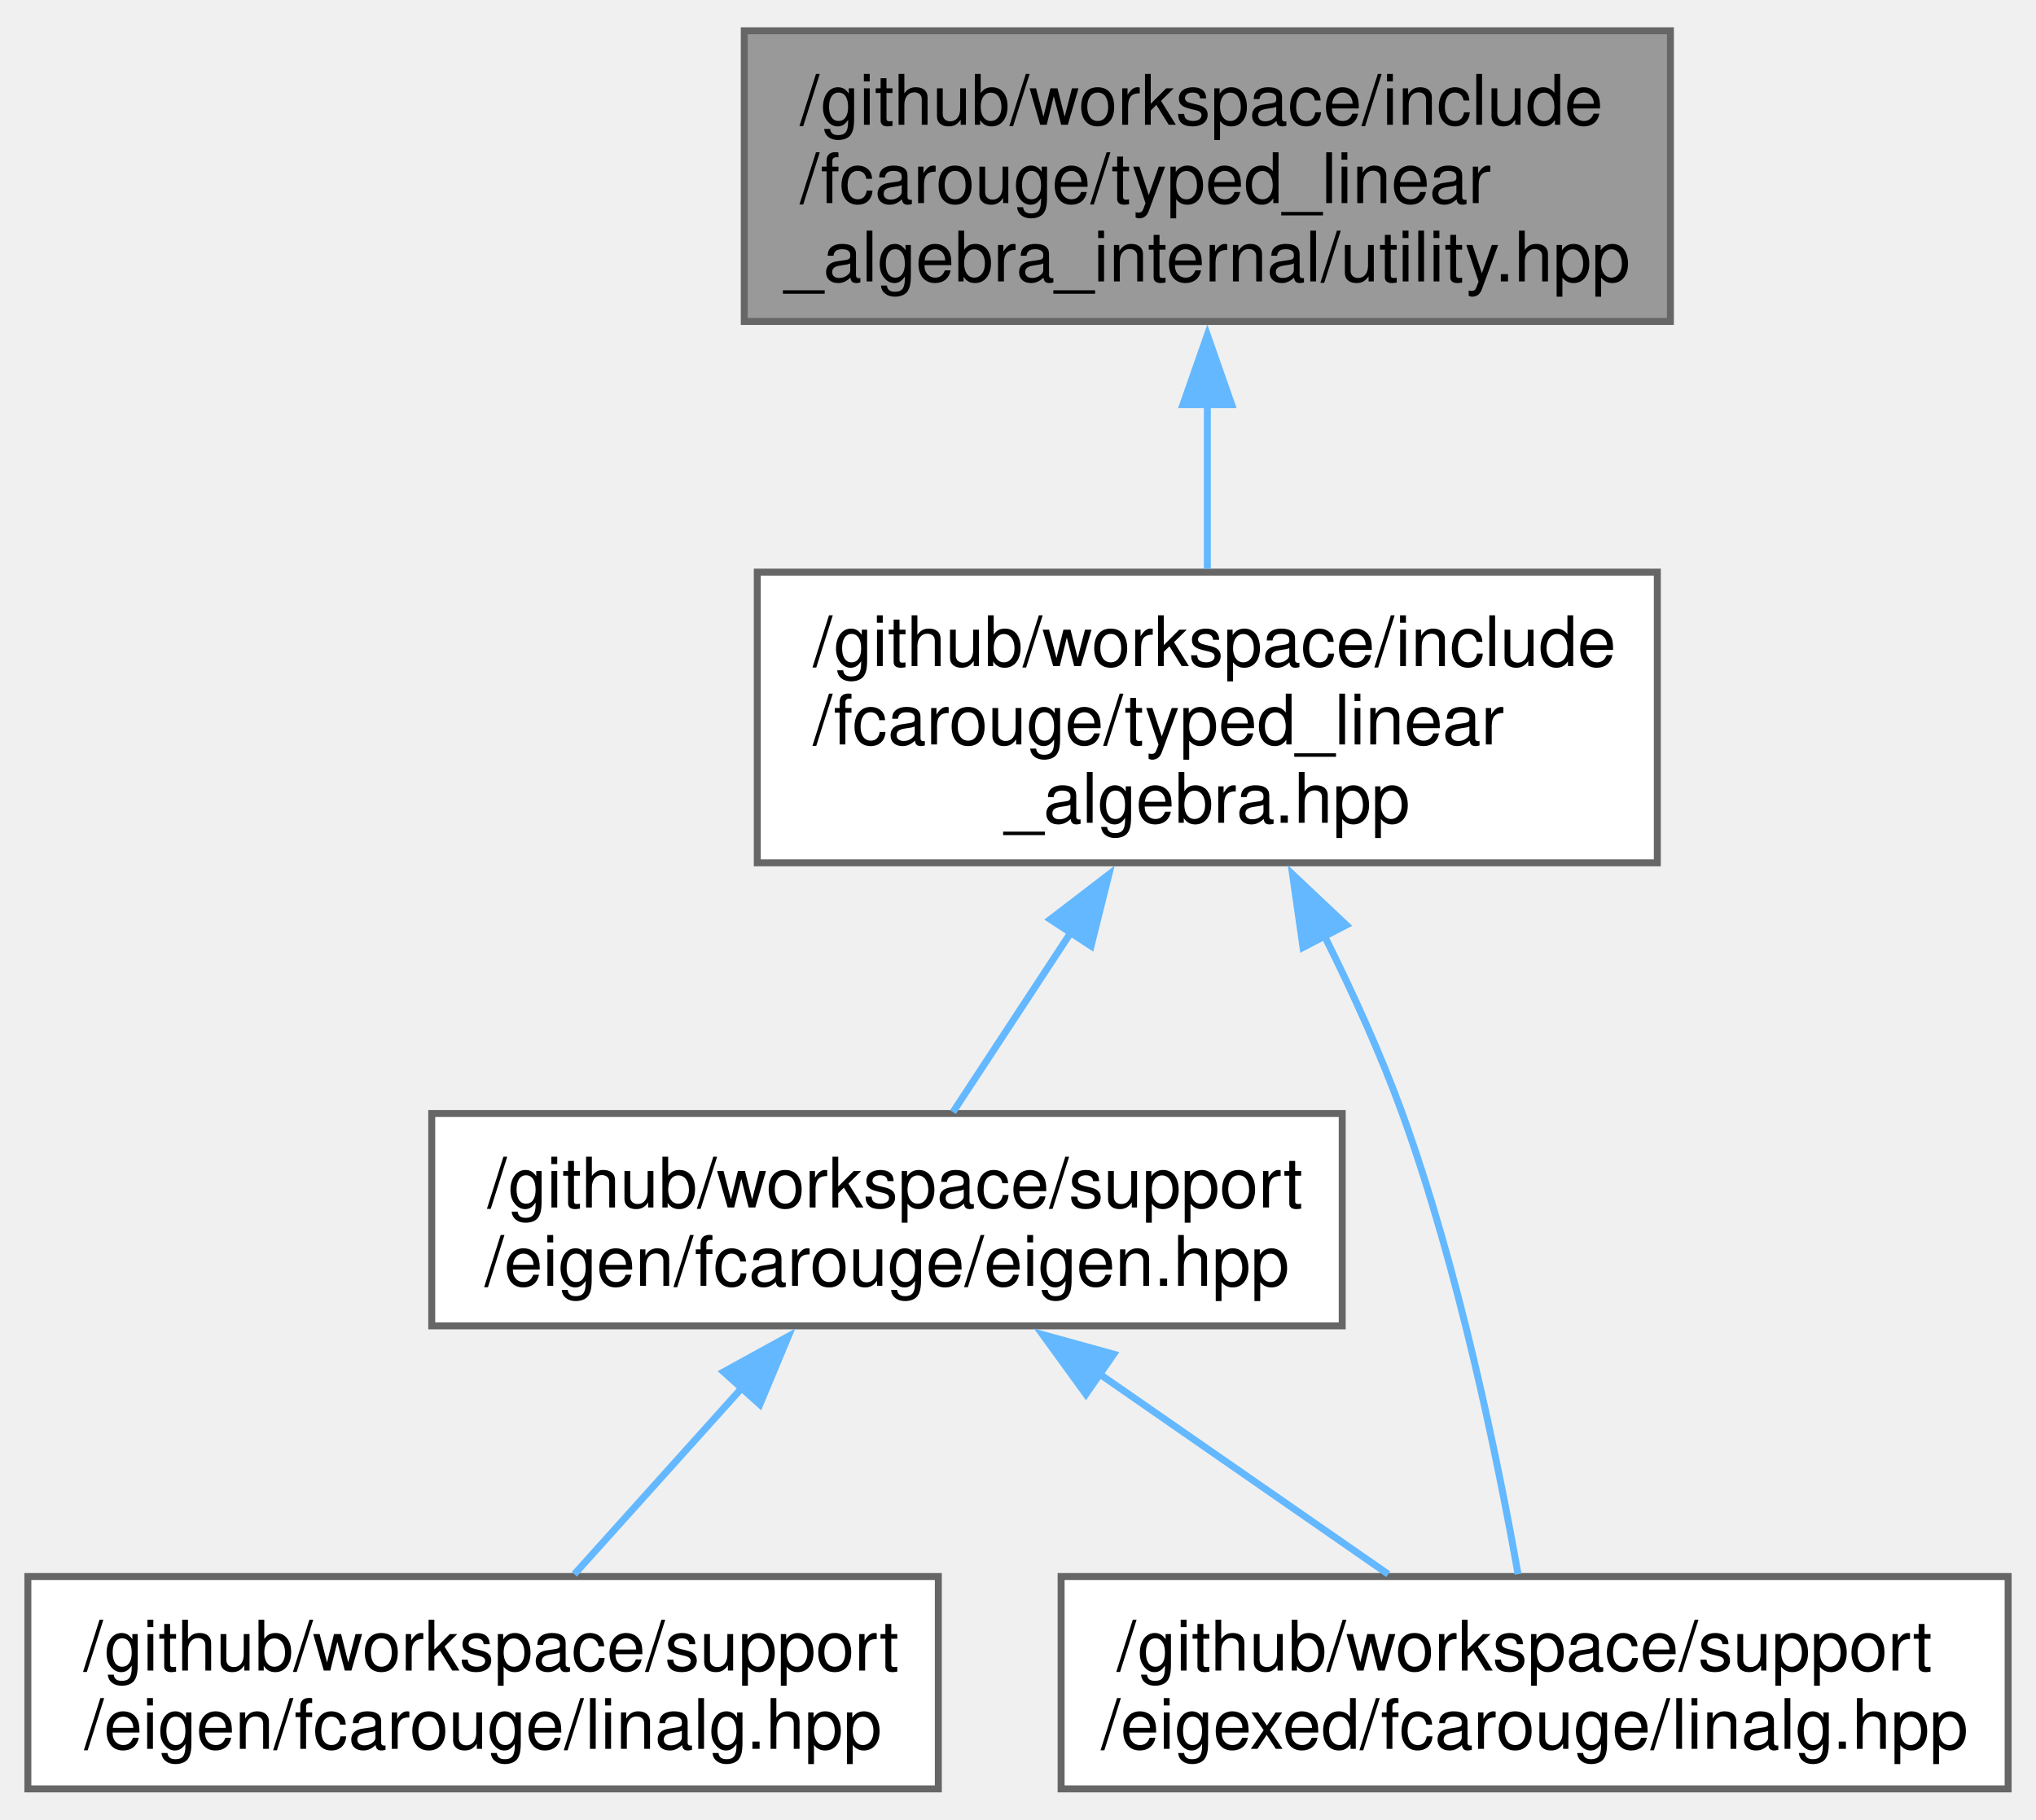
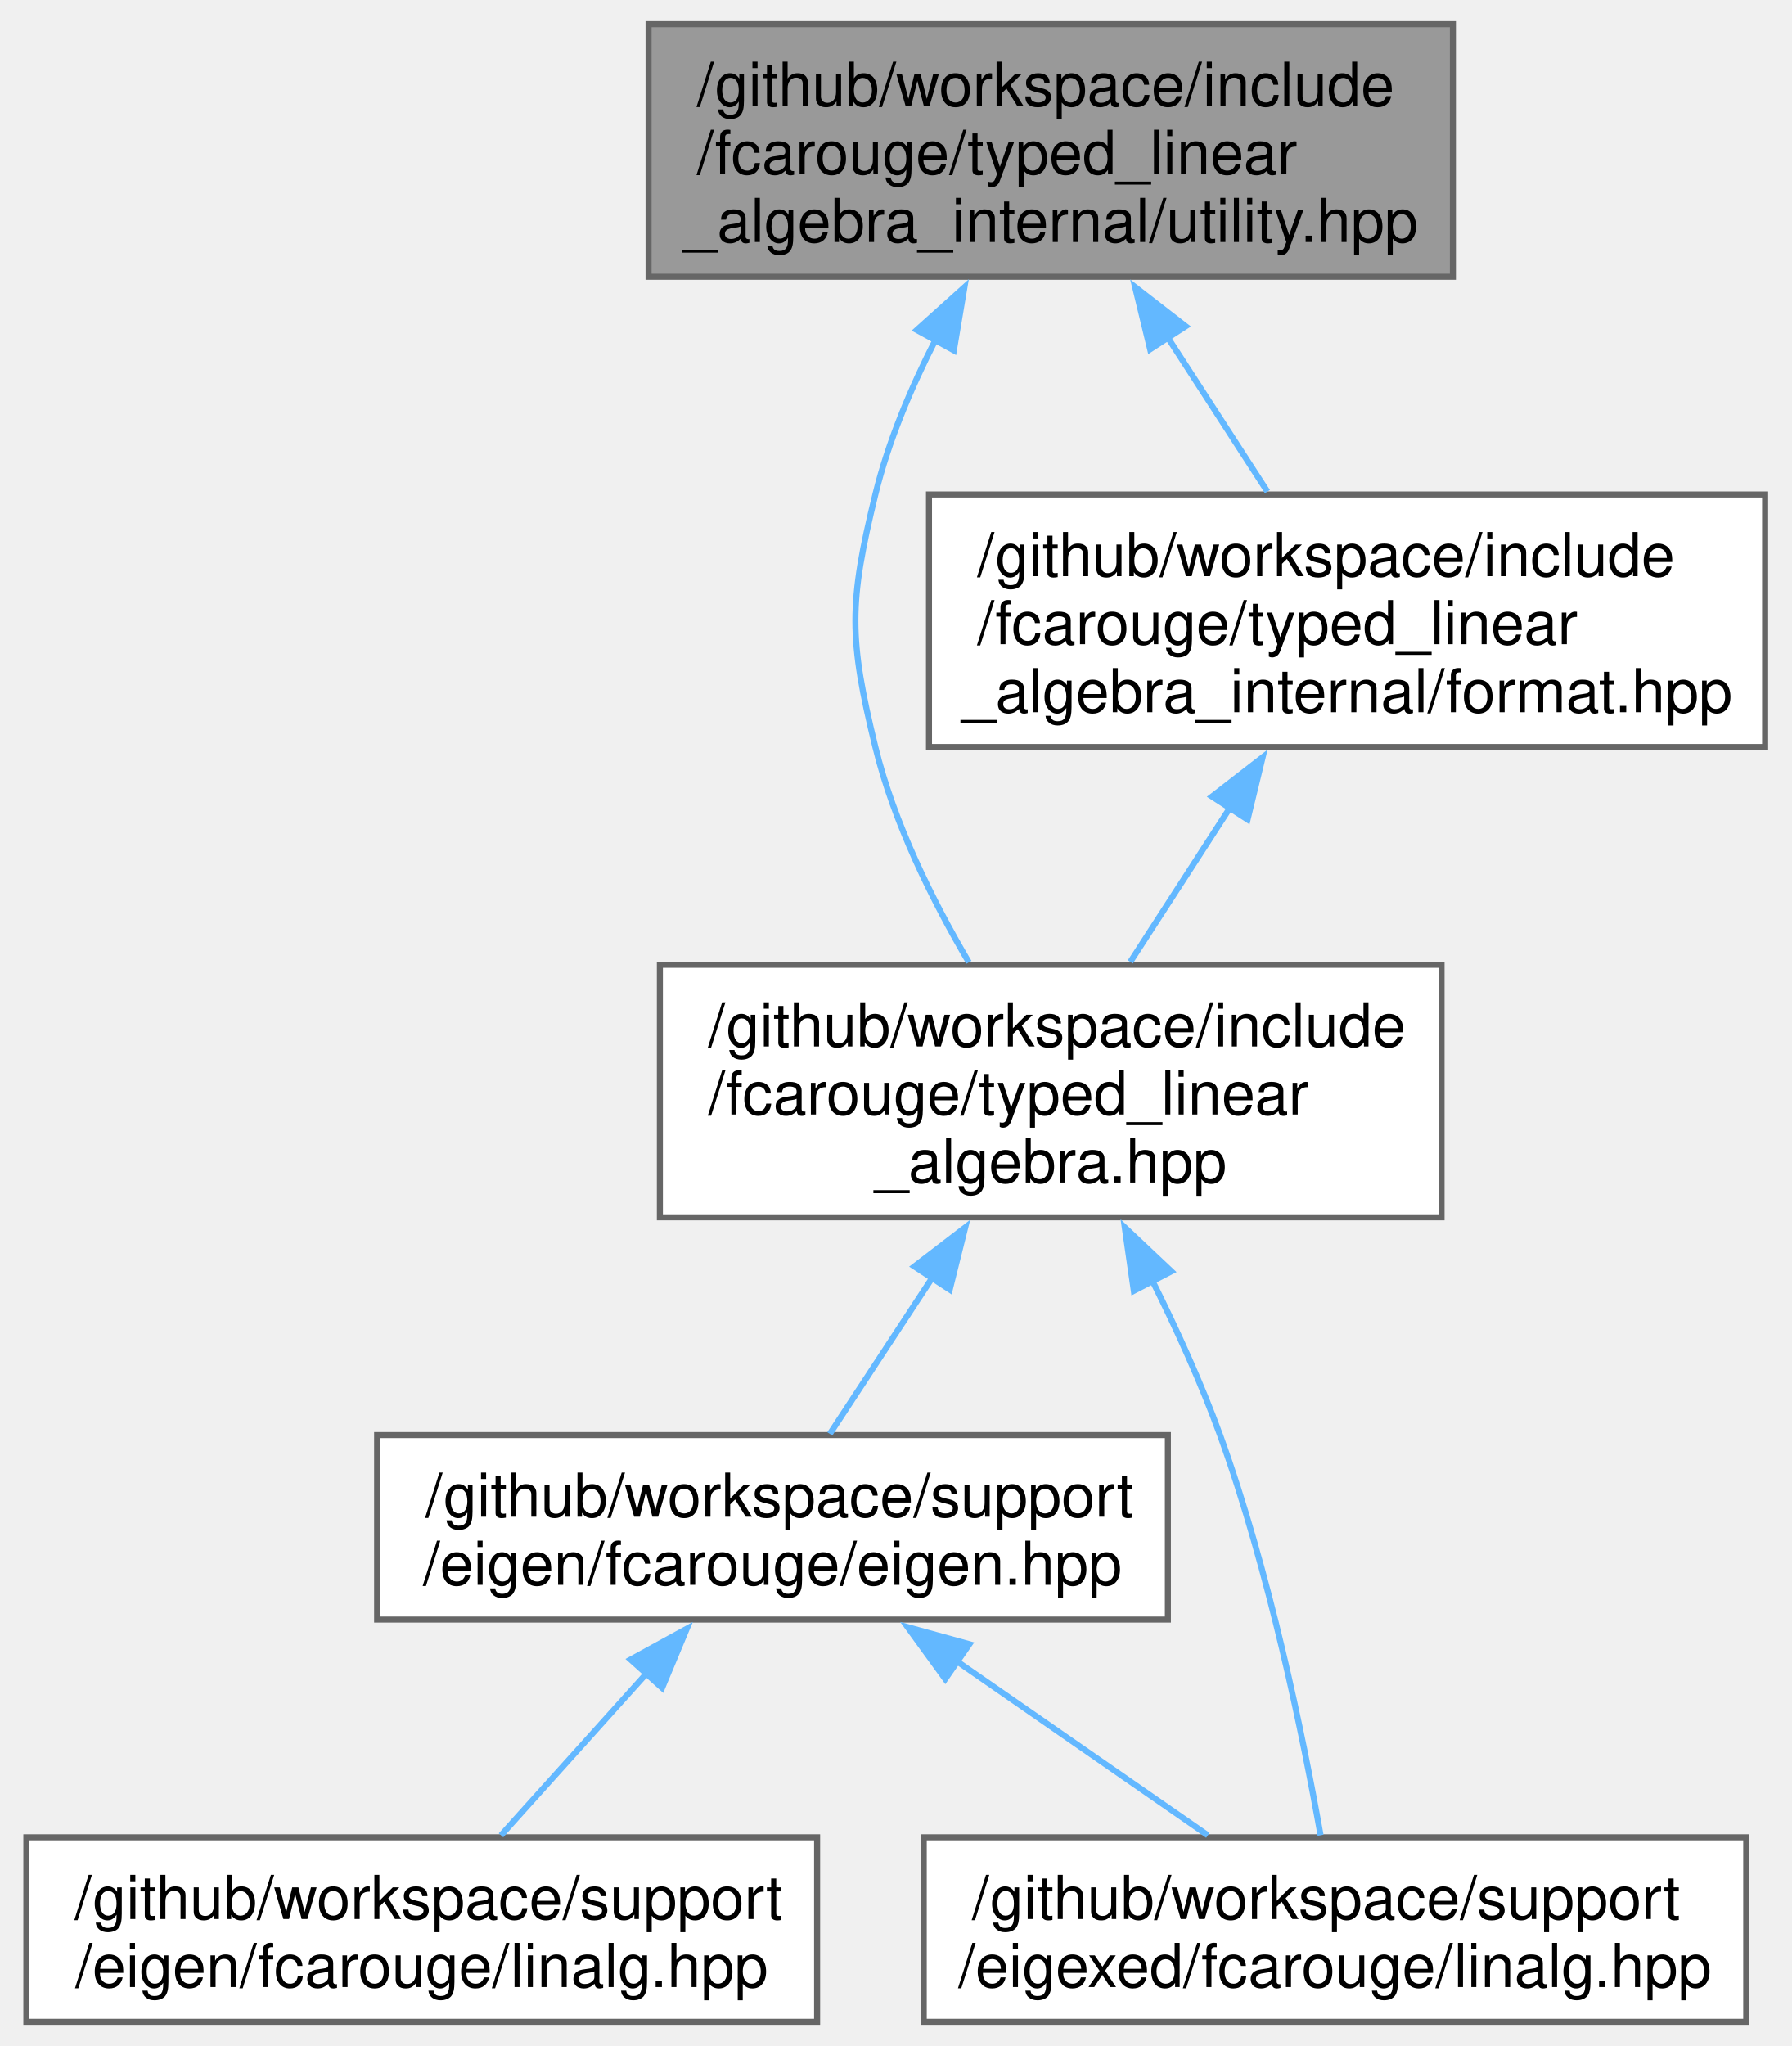
- <svg xmlns="http://www.w3.org/2000/svg" xmlns:xlink="http://www.w3.org/1999/xlink" width="292pt" height="261pt" viewBox="0.00 0.00 292.38 260.50">
-   <g id="graph0" class="graph" transform="scale(1 1) rotate(0) translate(4 256.5)">
+ <svg xmlns="http://www.w3.org/2000/svg" xmlns:xlink="http://www.w3.org/1999/xlink" width="296pt" height="338pt" viewBox="0.00 0.00 295.50 338.25">
+   <g id="graph0" class="graph" transform="scale(1 1) rotate(0) translate(4 334.25)">
    <g id="Node000001" class="node">
      <g id="a_Node000001">
        <a xlink:title=" ">
-           <polygon fill="#999999" stroke="#666666" points="235.88,-252.5 102.88,-252.5 102.88,-210.75 235.88,-210.75 235.88,-252.5" />
-           <text text-anchor="start" x="110.88" y="-239" font-family="Helvetica,sans-Serif" font-size="10.00">/github/workspace/include</text>
-           <text text-anchor="start" x="110.88" y="-227.75" font-family="Helvetica,sans-Serif" font-size="10.00">/fcarouge/typed_linear</text>
-           <text text-anchor="middle" x="169.38" y="-216.5" font-family="Helvetica,sans-Serif" font-size="10.00">_algebra_internal/utility.hpp</text>
+           <polygon fill="#999999" stroke="#666666" points="235.88,-330.25 102.88,-330.25 102.88,-288.5 235.88,-288.5 235.88,-330.25" />
+           <text text-anchor="start" x="110.88" y="-316.75" font-family="Helvetica,sans-Serif" font-size="10.00">/github/workspace/include</text>
+           <text text-anchor="start" x="110.88" y="-305.5" font-family="Helvetica,sans-Serif" font-size="10.00">/fcarouge/typed_linear</text>
+           <text text-anchor="middle" x="169.38" y="-294.25" font-family="Helvetica,sans-Serif" font-size="10.00">_algebra_internal/utility.hpp</text>
        </a>
      </g>
    </g>
    <g id="Node000002" class="node">
      <g id="a_Node000002">
        <a xlink:href="typed__linear__algebra_8hpp.xhtml" target="_top" xlink:title="Typed linear algebra implementation.">
          <polygon fill="white" stroke="#666666" points="234,-174.75 104.75,-174.75 104.75,-133 234,-133 234,-174.75" />
          <text text-anchor="start" x="112.75" y="-161.25" font-family="Helvetica,sans-Serif" font-size="10.00">/github/workspace/include</text>
          <text text-anchor="start" x="112.75" y="-150" font-family="Helvetica,sans-Serif" font-size="10.00">/fcarouge/typed_linear</text>
          <text text-anchor="middle" x="169.38" y="-138.75" font-family="Helvetica,sans-Serif" font-size="10.00">_algebra.hpp</text>
        </a>
      </g>
    </g>
    <g id="edge1_Node000001_Node000002" class="edge">
      <g id="a_edge1_Node000001_Node000002">
        <a xlink:title=" ">
-           <path fill="none" stroke="#63b8ff" d="M169.38,-199C169.38,-190.96 169.38,-182.54 169.38,-175.23" />
-           <polygon fill="#63b8ff" stroke="#63b8ff" points="165.88,-198.81 169.38,-208.81 172.88,-198.81 165.88,-198.81" />
+           <path fill="none" stroke="#63b8ff" d="M150.35,-278.11C146.24,-270.08 142.5,-261.21 140.38,-252.5 135.98,-234.47 135.98,-228.78 140.38,-210.75 143.43,-198.22 149.83,-185.37 155.84,-175.16" />
+           <polygon fill="#63b8ff" stroke="#63b8ff" points="147.23,-279.69 155.11,-286.77 153.36,-276.32 147.23,-279.69" />
+         </a>
+       </g>
+     </g>
+     <g id="Node000006" class="node">
+       <g id="a_Node000006">
+         <a xlink:href="format_8hpp.xhtml" target="_top" xlink:title="Formatting support for the typed matrix.">
+           <polygon fill="white" stroke="#666666" points="287.5,-252.5 149.25,-252.5 149.25,-210.75 287.5,-210.75 287.5,-252.5" />
+           <text text-anchor="start" x="157.25" y="-239" font-family="Helvetica,sans-Serif" font-size="10.00">/github/workspace/include</text>
+           <text text-anchor="start" x="157.25" y="-227.75" font-family="Helvetica,sans-Serif" font-size="10.00">/fcarouge/typed_linear</text>
+           <text text-anchor="middle" x="218.38" y="-216.5" font-family="Helvetica,sans-Serif" font-size="10.00">_algebra_internal/format.hpp</text>
+         </a>
+       </g>
+     </g>
+     <g id="edge6_Node000001_Node000006" class="edge">
+       <g id="a_edge6_Node000001_Node000006">
+         <a xlink:title=" ">
+           <path fill="none" stroke="#63b8ff" d="M188.75,-278.43C194.27,-269.89 200.15,-260.8 205.21,-252.98" />
+           <polygon fill="#63b8ff" stroke="#63b8ff" points="185.82,-276.51 183.33,-286.8 191.7,-280.31 185.82,-276.51" />
        </a>
      </g>
    </g>
    <g id="Node000003" class="node">
      <g id="a_Node000003">
        <a xlink:href="eigen_8hpp.xhtml" target="_top" xlink:title="Linear algebra facade for Eigen3 third party implementation.">
          <polygon fill="white" stroke="#666666" points="188.75,-97 58,-97 58,-66.5 188.75,-66.5 188.75,-97" />
          <text text-anchor="start" x="66" y="-83.5" font-family="Helvetica,sans-Serif" font-size="10.00">/github/workspace/support</text>
          <text text-anchor="middle" x="123.38" y="-72.25" font-family="Helvetica,sans-Serif" font-size="10.00">/eigen/fcarouge/eigen.hpp</text>
        </a>
      </g>
    </g>
    <g id="edge2_Node000002_Node000003" class="edge">
      <g id="a_edge2_Node000002_Node000003">
        <a xlink:title=" ">
          <path fill="none" stroke="#63b8ff" d="M149.88,-123.15C143.98,-114.17 137.78,-104.71 132.85,-97.2" />
          <polygon fill="#63b8ff" stroke="#63b8ff" points="146.83,-124.88 155.24,-131.33 152.68,-121.05 146.83,-124.88" />
        </a>
      </g>
    </g>
    <g id="Node000005" class="node">
      <g id="a_Node000005">
        <a xlink:href="eigexed_2fcarouge_2linalg_8hpp.xhtml" target="_top" xlink:title="Scalar type linear algebra with Eigen implementation.">
          <polygon fill="white" stroke="#666666" points="284.38,-30.5 148.38,-30.5 148.38,0 284.38,0 284.38,-30.5" />
          <text text-anchor="start" x="156.38" y="-17" font-family="Helvetica,sans-Serif" font-size="10.00">/github/workspace/support</text>
          <text text-anchor="middle" x="216.38" y="-5.75" font-family="Helvetica,sans-Serif" font-size="10.00">/eigexed/fcarouge/linalg.hpp</text>
        </a>
      </g>
    </g>
    <g id="edge5_Node000002_Node000005" class="edge">
      <g id="a_edge5_Node000002_Node000005">
        <a xlink:title=" ">
          <path fill="none" stroke="#63b8ff" d="M186.18,-122.54C190.24,-114.41 194.29,-105.51 197.38,-97 205.52,-74.52 211.09,-47.24 214,-30.84" />
          <polygon fill="#63b8ff" stroke="#63b8ff" points="183.12,-120.85 181.62,-131.34 189.33,-124.07 183.12,-120.85" />
        </a>
      </g>
    </g>
    <g id="Node000004" class="node">
      <g id="a_Node000004">
        <a xlink:href="eigen_2fcarouge_2linalg_8hpp.xhtml" target="_top" xlink:title=" ">
          <polygon fill="white" stroke="#666666" points="130.75,-30.5 0,-30.5 0,0 130.75,0 130.75,-30.5" />
          <text text-anchor="start" x="8" y="-17" font-family="Helvetica,sans-Serif" font-size="10.00">/github/workspace/support</text>
          <text text-anchor="middle" x="65.38" y="-5.75" font-family="Helvetica,sans-Serif" font-size="10.00">/eigen/fcarouge/linalg.hpp</text>
        </a>
      </g>
    </g>
    <g id="edge3_Node000003_Node000004" class="edge">
      <g id="a_edge3_Node000003_Node000004">
        <a xlink:title=" ">
          <path fill="none" stroke="#63b8ff" d="M102.58,-57.63C94.55,-48.69 85.59,-38.74 78.48,-30.83" />
          <polygon fill="#63b8ff" stroke="#63b8ff" points="99.91,-59.89 109.2,-64.99 105.12,-55.21 99.91,-59.89" />
        </a>
      </g>
    </g>
    <g id="edge4_Node000003_Node000005" class="edge">
      <g id="a_edge4_Node000003_Node000005">
        <a xlink:title=" ">
          <path fill="none" stroke="#63b8ff" d="M153.92,-59.57C167.49,-50.16 183.12,-39.31 195.36,-30.83" />
          <polygon fill="#63b8ff" stroke="#63b8ff" points="151.94,-56.68 145.72,-65.25 155.93,-62.43 151.94,-56.68" />
        </a>
      </g>
    </g>
+     <g id="edge7_Node000006_Node000002" class="edge">
+       <g id="a_edge7_Node000006_Node000002">
+         <a xlink:title=" ">
+           <path fill="none" stroke="#63b8ff" d="M199,-200.68C193.48,-192.14 187.6,-183.05 182.54,-175.23" />
+           <polygon fill="#63b8ff" stroke="#63b8ff" points="196.05,-202.56 204.42,-209.05 201.93,-198.76 196.05,-202.56" />
+         </a>
+       </g>
+     </g>
  </g>
</svg>
